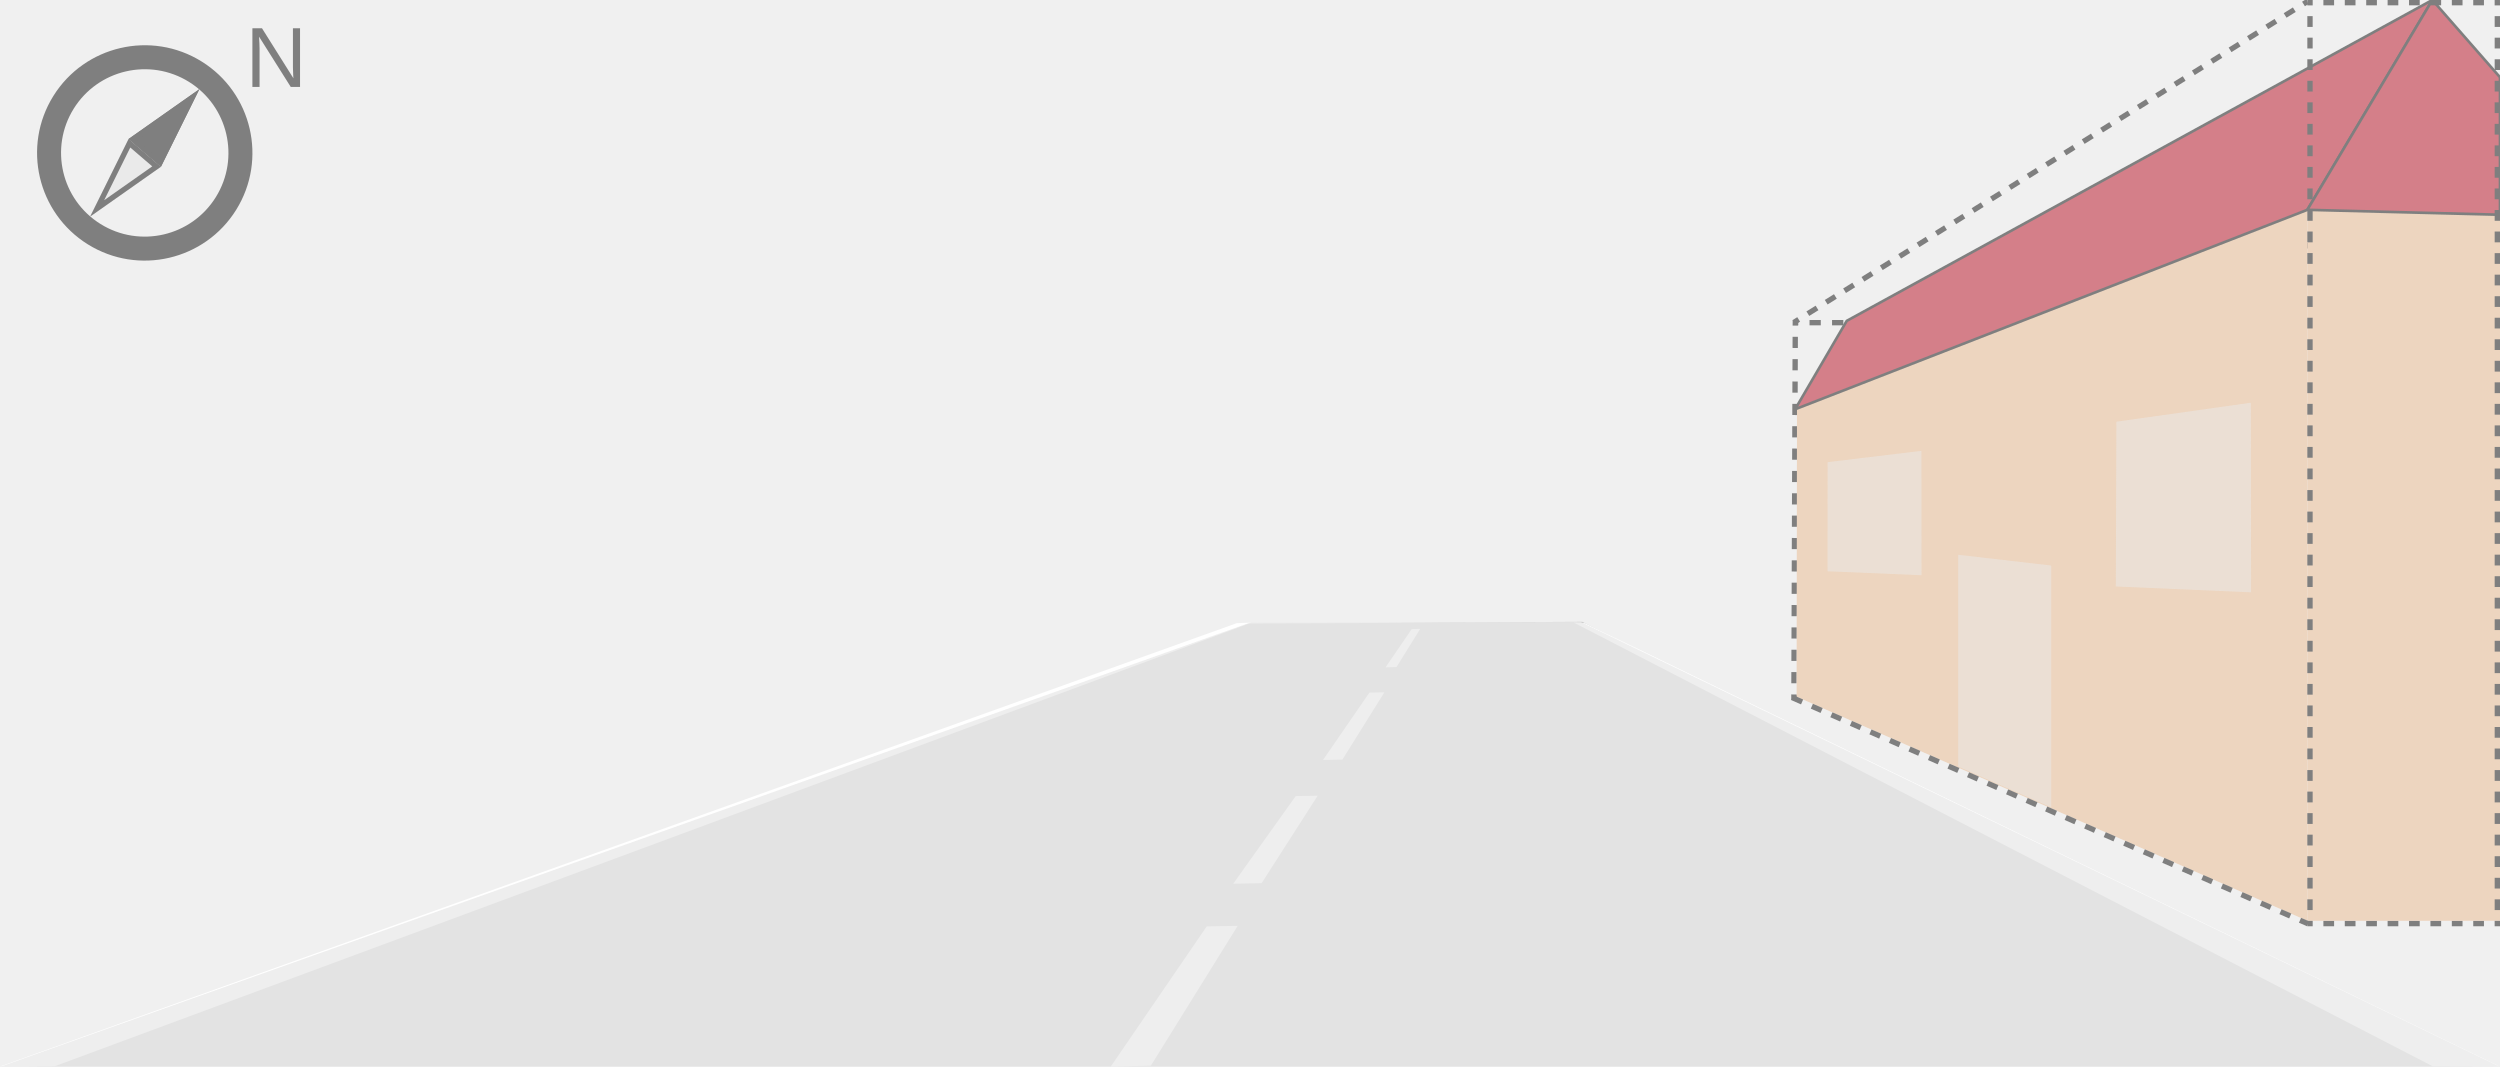
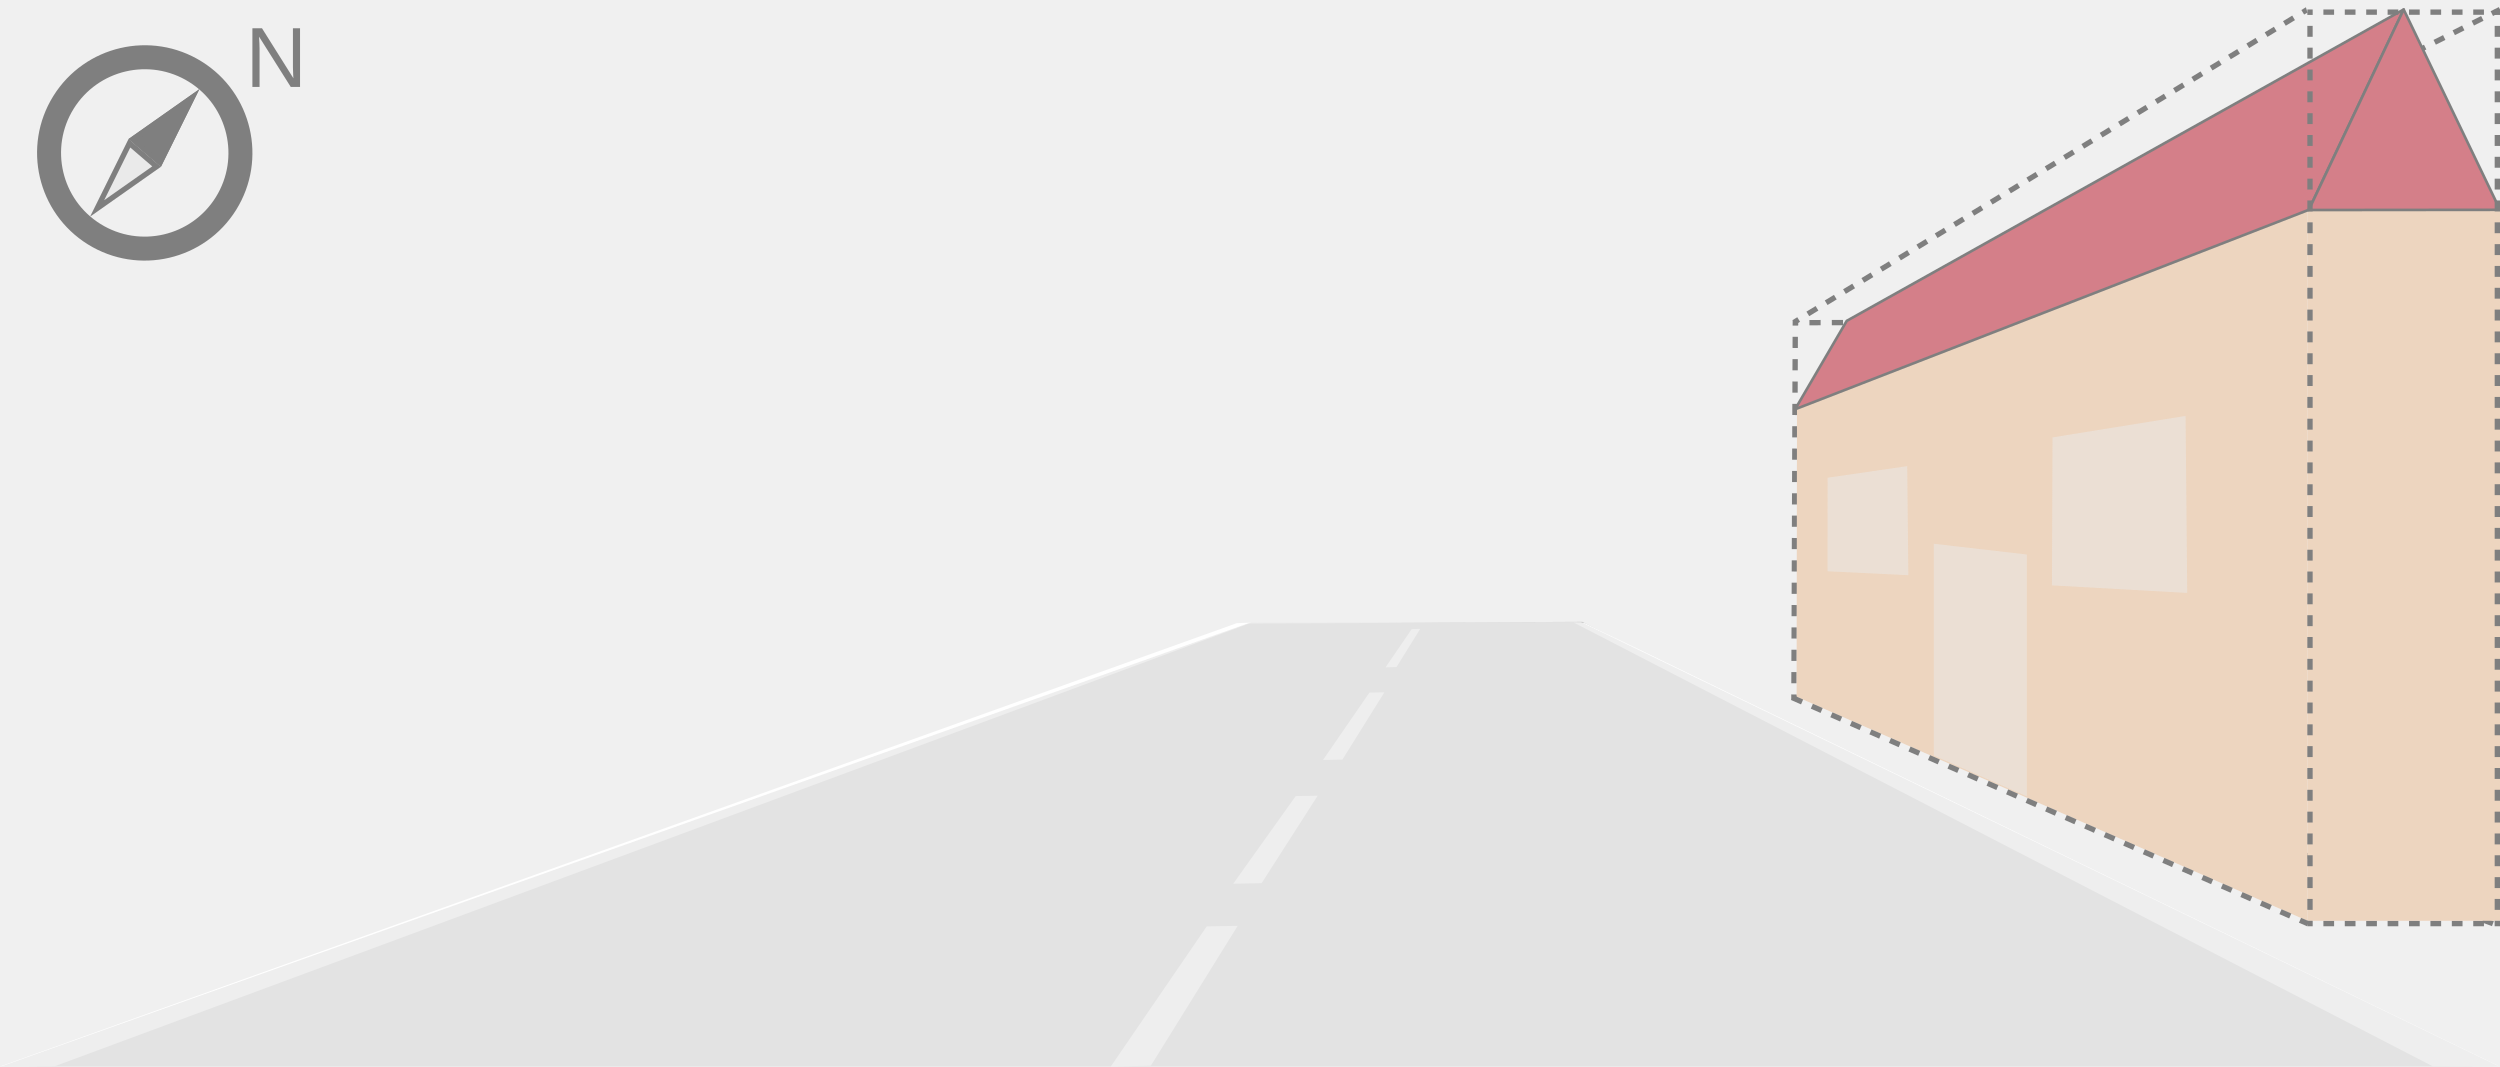
<svg xmlns="http://www.w3.org/2000/svg" width="100%" height="100%" viewBox="0 0 469 200" version="1.1" xml:space="preserve" style="fill-rule:evenodd;clip-rule:evenodd;stroke-linejoin:round;stroke-miterlimit:10;">
  <g transform="matrix(1,0,0,0.816327,-540,-285.714)">
    <g id="Street" transform="matrix(0.652961,0,0,0.799877,540,362.121)">
      <g transform="matrix(0.0299978,0,0,0.0299989,0,2.00018e-12)">
        <path d="M11888,5468L15154,5450L23686,9706L354,9706L11888,5468Z" style="fill:rgb(200,200,200);" />
      </g>
      <g transform="matrix(0.0149989,0,0,0.0149995,0,0)">
        <path d="M23691,10926L23972,10916L1053,19411L-4,19420L23691,10926Z" style="fill:white;" />
      </g>
      <g transform="matrix(0.0299978,0,0,0.0299989,0,0)">
        <path d="M15178,5463L15074,5458L23298,9706L23942,9710L15178,5463Z" style="fill:white;" />
      </g>
      <g transform="matrix(0.0149989,0,0,0.0149995,0,0)">
        <path d="M23115,16734L23708,16724L22045,19402L21276,19420L23115,16734Z" style="fill:white;" />
      </g>
      <g transform="matrix(0.0149989,0,0,0.0149995,2.55516,-2.65737)">
        <path d="M26061,12433L26348,12428L25544,13716L25172,13724L26061,12433Z" style="fill:white;" />
      </g>
      <g transform="matrix(0.0219371,0,0,0.019512,-197.893,-29.0358)">
        <path d="M25991.2,12433L26278.2,12428L25544,13716L25172,13724L25991.2,12433Z" style="fill:white;" />
      </g>
      <g transform="matrix(0.0149989,0,0,0.0149995,0,0)">
        <path d="M27042,11039L27204,11036L26750,11767L26540,11772L27042,11039Z" style="fill:white;" />
      </g>
    </g>
    <g id="Buildings" transform="matrix(0.652961,0,0,0.799877,540,362.121)">
      <g transform="matrix(0.0299978,0,0,0.0299989,-67.6208,-23.169)">
-         <path d="M19465,6971.47L19409.9,6971.42L19410.1,6917.9L19461.2,6918.09L19461.2,6920.42L19465,6920.42L19465,6971.47ZM19410.9,6703.83L19462,6704.01L19461.6,6811.05L19410.5,6810.86L19410.9,6703.83ZM19411.7,6489.74L19462.7,6489.93L19462.3,6596.97L19411.3,6596.78L19411.7,6489.74ZM19412.5,6275.67L19463.5,6275.86L19463.1,6382.9L19412.1,6382.71L19412.5,6275.67ZM19413.3,6061.59L19464.3,6061.78L19463.9,6168.82L19412.9,6168.63L19413.3,6061.59ZM19414.1,5847.52L19465.1,5847.71L19464.7,5954.75L19413.7,5954.56L19414.1,5847.52ZM19414.8,5633.44L19465.9,5633.63L19465.5,5740.67L19414.4,5740.48L19414.8,5633.44ZM19415.6,5419.36L19466.7,5419.55L19466.3,5526.59L19415.2,5526.4L19415.6,5419.36ZM19416.4,5205.29L19467.5,5205.48L19467.1,5312.52L19416,5312.33L19416.4,5205.29ZM19417.2,4991.22L19468.3,4991.4L19467.9,5098.44L19416.8,5098.25L19417.2,4991.22ZM19418,4777.14L19469,4777.32L19468.7,4884.36L19417.6,4884.17L19418,4777.14ZM19418.8,4563.06L19469.8,4563.25L19469.4,4670.29L19418.4,4670.1L19418.8,4563.06ZM19419.6,4348.98L19470.6,4349.17L19470.2,4456.21L19419.2,4456.02L19419.6,4348.98ZM19420.4,4134.91L19471.4,4135.1L19471,4242.13L19420,4241.95L19420.4,4134.91ZM19421.1,3920.83L19472.2,3921.01L19471.8,4028.05L19420.8,4027.87L19421.1,3920.83ZM19421.9,3706.76L19473,3706.95L19472.6,3813.98L19421.5,3813.8L19421.9,3706.76ZM19422.7,3492.68L19473.8,3492.87L19473.4,3599.91L19422.3,3599.72L19422.7,3492.68ZM19477.2,3332.08L19477.3,3383.13L19474.2,3383.13L19474.2,3385.83L19423.1,3385.64L19423.1,3382.99L19423.3,3383.17L19423.6,3332.12L19477.2,3332.08ZM19693,3331.91L19693,3382.96L19585.1,3383.04L19585.1,3331.99L19693,3331.91ZM19908.7,3331.74L19908.7,3382.79L19800.8,3382.88L19800.8,3331.82L19908.7,3331.74ZM20124.4,3331.57L20124.4,3382.62L20016.6,3382.7L20016.5,3331.65L20124.4,3331.57ZM20340.1,3331.4L20340.1,3382.45L20232.3,3382.54L20232.2,3331.49L20340.1,3331.4ZM20555.8,3331.23L20555.8,3382.28L20448,3382.37L20447.9,3331.32L20555.8,3331.23ZM20771.5,3331.06L20771.5,3382.11L20663.7,3382.2L20663.6,3331.15L20771.5,3331.06ZM20987.2,3330.89L20987.2,3381.94L20879.4,3382.03L20879.3,3330.98L20987.2,3330.89ZM21202.9,3330.72L21202.9,3381.77L21095.1,3381.86L21095.1,3330.81L21202.9,3330.72ZM21418.6,3330.55L21418.7,3381.61L21310.8,3381.69L21310.8,3330.64L21418.6,3330.55ZM21634.3,3330.38L21634.4,3381.43L21526.5,3381.52L21526.5,3330.47L21634.3,3330.38ZM21796.7,3383.84L21745.6,3384.36L21745.6,3381.35L21742.2,3381.35L21742.2,3330.3L21795.8,3330.26L21796.1,3381.31L21796.6,3380.79L21796.7,3383.84ZM21798.9,3598.16L21747.8,3598.68L21746.7,3491.53L21797.8,3491L21798.9,3598.16ZM21801.1,3812.48L21750,3813.01L21748.9,3705.85L21800,3705.32L21801.1,3812.48ZM21803.3,4026.8L21752.2,4027.33L21751.1,3920.17L21802.2,3919.64L21803.3,4026.8ZM21805.5,4241.13L21754.4,4241.65L21753.3,4134.49L21804.4,4133.97L21805.5,4241.13ZM21807.7,4455.44L21756.7,4455.97L21755.5,4348.81L21806.6,4348.28L21807.7,4455.44ZM21809.9,4669.76L21758.9,4670.29L21757.8,4563.13L21808.8,4562.6L21809.9,4669.76ZM21812.1,4884.09L21761.1,4884.62L21760,4777.46L21811,4776.93L21812.1,4884.09ZM21814.3,5098.4L21763.3,5098.93L21762.2,4991.77L21813.2,4991.24L21814.3,5098.4ZM21816.5,5312.73L21765.5,5313.25L21764.4,5206.09L21815.4,5205.57L21816.5,5312.73ZM21818.7,5527.05L21767.7,5527.58L21766.6,5420.42L21817.6,5419.89L21818.7,5527.05ZM21821,5741.37L21769.9,5741.9L21768.8,5634.74L21819.9,5634.21L21821,5741.37ZM21823.2,5955.7L21772.1,5956.22L21771,5849.06L21822.1,5848.53L21823.2,5955.7ZM21825.4,6170.01L21774.3,6170.54L21773.2,6063.38L21824.3,6062.85L21825.4,6170.01ZM21827.6,6384.34L21776.5,6384.86L21775.4,6277.7L21826.5,6277.18L21827.6,6384.34ZM21829.8,6598.65L21778.7,6599.18L21777.6,6492.02L21828.7,6491.49L21829.8,6598.65ZM21832,6812.98L21781,6813.5L21779.8,6706.34L21830.9,6705.82L21832,6812.98ZM21778.6,6973.67L21778.6,6922.62L21782.1,6922.62L21782.1,6920.66L21833.1,6920.14L21833.7,6973.72L21778.6,6973.67ZM21558.2,6973.46L21558.3,6922.41L21668.5,6922.51L21668.4,6973.56L21558.2,6973.46ZM21337.9,6973.25L21337.9,6922.2L21448.1,6922.3L21448.1,6973.35L21337.9,6973.25ZM21117.6,6973.04L21117.6,6921.99L21227.8,6922.09L21227.7,6973.15L21117.6,6973.04ZM20897.2,6972.83L20897.3,6921.78L21007.4,6921.88L21007.4,6972.94L20897.2,6972.83ZM20676.9,6972.62L20676.9,6921.57L20787.1,6921.68L20787,6972.73L20676.9,6972.62ZM20456.5,6972.41L20456.6,6921.36L20566.7,6921.47L20566.7,6972.52L20456.5,6972.41ZM20236.2,6972.2L20236.2,6921.15L20346.4,6921.26L20346.4,6972.31L20236.2,6972.2ZM20015.8,6971.99L20015.9,6920.94L20126.1,6921.05L20126,6972.1L20015.8,6971.99ZM19795.5,6971.79L19795.6,6920.73L19905.7,6920.84L19905.7,6971.89L19795.5,6971.79ZM19575.2,6971.58L19575.2,6920.53L19685.4,6920.63L19685.3,6971.68L19575.2,6971.58Z" style="fill:rgb(127,127,127);" />
+         <path d="M19464.4,6971.56L19409.9,6971.42L19410.1,6917.9L19461.2,6918.09L19461.2,6920.5L19464.5,6920.51L19464.4,6971.56ZM19410.9,6703.83L19462,6704.01L19461.6,6811.05L19410.5,6810.86L19410.9,6703.83ZM19411.7,6489.74L19462.7,6489.93L19462.3,6596.97L19411.3,6596.78L19411.7,6489.74ZM19412.5,6275.67L19463.5,6275.86L19463.1,6382.9L19412.1,6382.71L19412.5,6275.67ZM19413.3,6061.59L19464.3,6061.78L19463.9,6168.82L19412.9,6168.63L19413.3,6061.59ZM19414.1,5847.52L19465.1,5847.71L19464.7,5954.75L19413.7,5954.56L19414.1,5847.52ZM19414.8,5633.44L19465.9,5633.63L19465.5,5740.67L19414.4,5740.48L19414.8,5633.44ZM19415.6,5419.36L19466.7,5419.55L19466.3,5526.59L19415.2,5526.4L19415.6,5419.36ZM19416.4,5205.29L19467.5,5205.48L19467.1,5312.52L19416,5312.33L19416.4,5205.29ZM19417.2,4991.22L19468.3,4991.4L19467.9,5098.44L19416.8,5098.25L19417.2,4991.22ZM19418,4777.14L19469,4777.32L19468.7,4884.36L19417.6,4884.17L19418,4777.14ZM19418.8,4563.06L19469.8,4563.25L19469.4,4670.29L19418.4,4670.1L19418.8,4563.06ZM19419.6,4348.98L19470.6,4349.17L19470.2,4456.21L19419.2,4456.02L19419.6,4348.98ZM19420.4,4134.91L19471.4,4135.1L19471,4242.13L19420,4241.95L19420.4,4134.91ZM19421.1,3920.83L19472.2,3921.01L19471.8,4028.05L19420.8,4027.87L19421.1,3920.83ZM19421.9,3706.76L19473,3706.95L19472.6,3813.98L19421.5,3813.8L19421.9,3706.76ZM19422.7,3492.68L19473.8,3492.87L19473.4,3599.91L19422.3,3599.72L19422.7,3492.68ZM19476.9,3332L19477,3383.05L19474.2,3383.06L19474.2,3385.83L19423.1,3385.64L19423.1,3382.99L19423.3,3383.17L19423.6,3332.12L19476.9,3332ZM19691.3,3331.54L19691.4,3382.59L19584.2,3382.82L19584.1,3331.77L19691.3,3331.54ZM19905.7,3331.07L19905.8,3382.12L19798.6,3382.36L19798.5,3331.31L19905.7,3331.07ZM20120.1,3330.61L20120.2,3381.66L20013,3381.89L20012.9,3330.84L20120.1,3330.61ZM20280.9,3383.84L20229.9,3383.84L20229.9,3381.42L20227.4,3381.43L20227.3,3330.37L20280.6,3330.26L20280.9,3381.31L20280.9,3383.84ZM20280.9,3598.16L20229.9,3598.16L20229.9,3491L20280.9,3491L20280.9,3598.16ZM20280.9,3812.48L20229.9,3812.48L20229.9,3705.32L20280.9,3705.32L20280.9,3812.48ZM20280.9,4026.8L20229.9,4026.8L20229.9,3919.64L20280.9,3919.64L20280.9,4026.8ZM20280.9,4241.13L20229.9,4241.13L20229.9,4133.97L20280.9,4133.97L20280.9,4241.13ZM20280.9,4455.44L20229.9,4455.44L20229.9,4348.28L20280.9,4348.28L20280.9,4455.44ZM20280.9,4669.76L20229.9,4669.76L20229.9,4562.6L20280.9,4562.6L20280.9,4669.76ZM20280.9,4884.09L20229.9,4884.09L20229.9,4776.93L20280.9,4776.93L20280.9,4884.09ZM20280.9,5098.4L20229.9,5098.4L20229.9,4991.24L20280.9,4991.24L20280.9,5098.4ZM20280.9,5312.73L20229.9,5312.73L20229.9,5205.57L20280.9,5205.57L20280.9,5312.73ZM20280.9,5527.05L20229.9,5527.05L20229.9,5419.89L20280.9,5419.89L20280.9,5527.05ZM20280.9,5741.37L20229.9,5741.37L20229.9,5634.21L20280.9,5634.21L20280.9,5741.37ZM20280.9,5955.7L20229.9,5955.7L20229.9,5848.53L20280.9,5848.53L20280.9,5955.7ZM20280.9,6170.01L20229.9,6170.01L20229.9,6062.85L20280.9,6062.85L20280.9,6170.01ZM20280.9,6384.34L20229.9,6384.34L20229.9,6277.18L20280.9,6277.18L20280.9,6384.34ZM20280.9,6598.65L20229.9,6598.65L20229.9,6491.49L20280.9,6491.49L20280.9,6598.65ZM20280.9,6812.98L20229.9,6812.98L20229.9,6705.82L20280.9,6705.82L20280.9,6812.98ZM20226.5,6973.58L20226.6,6922.53L20229.9,6922.53L20229.9,6920.14L20280.9,6920.14L20280.9,6973.72L20226.5,6973.58ZM20008.7,6973L20008.9,6921.95L20117.7,6922.24L20117.6,6973.29L20008.7,6973ZM19791,6972.43L19791.1,6921.38L19900,6921.66L19899.9,6972.71L19791,6972.43ZM19573.2,6971.85L19573.4,6920.8L19682.2,6921.09L19682.1,6972.14L19573.2,6971.85Z" style="fill:rgb(127,127,127);" />
      </g>
      <g transform="matrix(-0.0299978,0,0,0.0299989,781.293,-13.231)">
-         <path d="M6056.71,6608.5L2101.04,7523.38" style="fill:none;stroke:rgb(127,127,127);stroke-width:51.05px;stroke-dasharray:102.1,102.1,0,0,0,0;" />
+         <path d="M8018.31,6642.44L2101.04,8806.66" style="fill:none;stroke:rgb(127,127,127);stroke-width:51.05px;stroke-dasharray:102.1,102.1,0,0,0,0;" />
      </g>
      <g transform="matrix(-0.0299978,0,0,0.0299989,781.293,-13.231)">
-         <path d="M6106.62,3027.51L2101.04,1657.7" style="fill:none;stroke:rgb(127,127,127);stroke-width:51.05px;stroke-dasharray:102.1,102.1,0,0,0,0;" />
+         <path d="M8018.31,2998.98L2101.04,26.752" style="fill:none;stroke:rgb(127,127,127);stroke-width:51.05px;stroke-dasharray:102.1,102.1,0,0,0,0;" />
      </g>
      <g transform="matrix(1,0,0,1,-55.356,-24.8043)">
        <g transform="matrix(0.0299978,0,0,0.0299989,0,2.00018e-12)">
          <path d="M19056.2,4241.4L23944,2331.23L23944,9140.38L19052.5,6994.29L19056.2,4241.4Z" style="fill:rgb(237,213,191);" />
        </g>
        <g transform="matrix(0.0299978,0,0,0.0299989,0,2.00018e-12)">
-           <path d="M23944,2331.23L25789.3,2379.06L25789.3,9140.38L23944,9140.38L23944,2331.23Z" style="fill:rgb(237,213,191);" />
+           <path d="M23944,2331.23L25789.3,2333.11L25789.3,9140.38L23944,9140.38L23944,2331.23Z" style="fill:rgb(237,213,191);" />
        </g>
-         <g transform="matrix(0.0299978,0,0,0.0299989,0,2.00018e-12)">
+         <g transform="matrix(0.0299978,0,0,0.0299989,-7.00116,-3.16501)">
          <path d="M20600,5634.99L21491,5738L21491,8054.63L20600,7663.46L20600,5634.99Z" style="fill:rgb(234,234,234);fill-opacity:0.5;" />
        </g>
        <g transform="matrix(0.0299978,0,0,0.0299989,-37.6786,-27.1639)">
-           <path d="M20605.5,5653.37L21504.1,5545.04L21504.8,6736.1L20604.6,6698.43L20605.5,5653.37Z" style="fill:rgb(234,234,234);fill-opacity:0.5;" />
+           <path d="M20605.5,5802.42L21367.8,5691.54L21378.7,6736.1L20604.6,6698.43L20605.5,5802.42Z" style="fill:rgb(234,234,234);fill-opacity:0.5;" />
        </g>
-         <g transform="matrix(0.0299978,0,0,0.0299989,45.1531,-22.7987)">
-           <path d="M20610.1,5120.43L21897.9,4938.6L21899.9,6754.47L20604.6,6698.43L20610.1,5120.43Z" style="fill:rgb(234,234,234);fill-opacity:0.5;" />
+         <g transform="matrix(0.0299978,0,0,0.0299989,26.8068,-18.2921)">
+           <path d="M20610.1,5120.43L21884.3,4914.75L21899.9,6610.02L20604.6,6537.62L20610.1,5120.43Z" style="fill:rgb(234,234,234);fill-opacity:0.5;" />
        </g>
        <g transform="matrix(0.0299978,0,0,0.0299989,0,2.00018e-12)">
-           <path d="M19037.9,4241.4L19532.8,3394.55L25141.2,321.689L23944,2331.23L19037.9,4241.4Z" style="fill:rgb(212,127,137);stroke:rgb(127,127,127);stroke-width:25.53px;" />
+           <path d="M19037.9,4241.4L19532.8,3394.55L24866.7,412.543L23957.7,2331.23L19037.9,4241.4Z" style="fill:rgb(212,127,137);stroke:rgb(127,127,127);stroke-width:25.53px;" />
        </g>
-         <g transform="matrix(0.0299978,0,0,0.0299989,0,2.00018e-12)">
-           <path d="M25789.3,2378.31L25789.3,1061.98L25141.2,321.689L23944,2331.23L25789.3,2378.31Z" style="fill:rgb(212,127,137);stroke:rgb(127,127,127);stroke-width:25.53px;" />
+         <g transform="matrix(0.0299978,0,0,0.0299989,-12.9755,2.01261e-12)">
+           <path d="M26221.9,2331.23L25299.2,412.543L24390.3,2333.11L26221.9,2331.23Z" style="fill:rgb(212,127,137);stroke:rgb(127,127,127);stroke-width:25.53px;" />
        </g>
      </g>
      <g transform="matrix(-0.0299978,0,0,0.0299989,781.293,-13.231)">
-         <path d="M8862.06,3047.96L8875.13,3000.51L8831.63,2973.32L8804.58,3016.62L8848.07,3043.8L8862.06,3047.96ZM8716.67,2961.69L8743.73,2918.4L8655.82,2863.47L8628.76,2906.76L8716.67,2961.69ZM8540.85,2851.83L8567.91,2808.53L8480,2753.61L8452.95,2796.9L8540.85,2851.83ZM8365.04,2741.97L8392.09,2698.68L8304.18,2643.74L8277.13,2687.04L8365.04,2741.97ZM8189.22,2632.11L8216.28,2588.82L8128.37,2533.89L8101.32,2577.18L8189.22,2632.11ZM8013.42,2522.26L8040.47,2478.96L7952.56,2424.03L7925.51,2467.33L8013.42,2522.26ZM7837.59,2412.39L7864.65,2369.1L7776.74,2314.17L7749.69,2357.46L7837.59,2412.39ZM7661.78,2302.53L7688.83,2259.24L7600.93,2204.31L7573.87,2247.61L7661.78,2302.53ZM7485.97,2192.68L7513.02,2149.39L7425.12,2094.46L7398.06,2137.75L7485.97,2192.68ZM7310.15,2082.82L7337.21,2039.53L7249.3,1984.6L7222.25,2027.89L7310.15,2082.82ZM7134.34,1972.96L7161.39,1929.67L7073.49,1874.74L7046.44,1918.03L7134.34,1972.96ZM6958.52,1863.1L6985.58,1819.81L6897.67,1764.88L6870.61,1808.17L6958.52,1863.1ZM6782.71,1753.25L6809.77,1709.95L6721.86,1655.02L6694.8,1698.31L6782.71,1753.25ZM6606.9,1643.39L6633.96,1600.1L6546.05,1545.16L6518.99,1588.46L6606.9,1643.39ZM6431.08,1533.53L6458.13,1490.23L6370.23,1435.3L6343.17,1478.6L6431.08,1533.53ZM6255.27,1423.67L6282.32,1380.37L6194.42,1325.45L6167.36,1368.74L6255.27,1423.67ZM6079.45,1313.81L6106.51,1270.52L6018.6,1215.59L5991.55,1258.88L6079.45,1313.81ZM5903.64,1203.95L5930.69,1160.66L5842.78,1105.73L5815.73,1149.02L5903.64,1203.95ZM5727.83,1094.1L5754.88,1050.8L5666.98,995.873L5639.92,1039.17L5727.83,1094.1ZM5552.01,984.234L5579.07,940.94L5491.16,886.01L5464.1,929.304L5552.01,984.234ZM5376.21,874.382L5403.26,831.088L5315.35,776.159L5288.3,819.452L5376.21,874.382ZM5200.39,764.518L5227.44,721.225L5139.53,666.295L5112.48,709.589L5200.39,764.518ZM5024.57,654.663L5051.63,611.369L4963.72,556.439L4936.67,599.733L5024.57,654.663ZM4848.76,544.802L4875.81,501.508L4787.9,446.578L4760.85,489.872L4848.76,544.802ZM4672.95,434.945L4700,391.651L4612.09,336.722L4585.04,380.016L4672.95,434.945ZM4497.13,325.085L4524.18,281.791L4436.28,226.862L4409.22,270.156L4497.13,325.085ZM4321.31,215.226L4348.37,171.932L4260.46,117.003L4233.41,160.297L4321.31,215.226ZM4145.5,105.369L4172.56,62.075L4084.65,7.146L4057.59,50.439L4145.5,105.369ZM3969.69,-4.49L3996.74,-47.784L3953.24,-74.964L3939.26,-28.076L3926.19,-31.67L3969.69,-4.49Z" style="fill:rgb(127,127,127);" />
+         <path d="M8862.06,3047.96L8874.89,3000.36L8831.45,2973.89L8804.88,3017.49L8848.32,3043.96L8862.06,3047.96ZM8717.1,2963.99L8743.67,2920.4L8655.89,2866.9L8629.32,2910.5L8717.1,2963.99ZM8541.54,2857L8568.11,2813.41L8480.33,2759.91L8453.76,2803.51L8541.54,2857ZM8365.98,2750.01L8392.55,2706.42L8304.76,2652.92L8278.19,2696.51L8365.98,2750.01ZM8190.42,2643.02L8216.99,2599.43L8129.21,2545.94L8102.64,2589.53L8190.42,2643.02ZM8014.87,2536.04L8041.44,2492.45L7953.65,2438.95L7927.08,2482.54L8014.87,2536.04ZM7839.3,2429.05L7865.87,2385.45L7778.09,2331.96L7751.52,2375.55L7839.3,2429.05ZM7663.74,2322.06L7690.31,2278.46L7602.53,2224.97L7575.96,2268.56L7663.74,2322.06ZM7488.18,2215.07L7514.75,2171.48L7426.97,2117.98L7400.4,2161.57L7488.18,2215.07ZM7312.62,2108.08L7339.19,2064.49L7251.41,2010.99L7224.84,2054.59L7312.62,2108.08ZM7137.06,2001.09L7163.63,1957.5L7075.85,1904.01L7049.28,1947.6L7137.06,2001.09ZM6961.5,1894.1L6988.07,1850.51L6900.28,1797.01L6873.71,1840.6L6961.5,1894.1ZM6785.94,1787.11L6812.51,1743.52L6724.73,1690.03L6698.16,1733.62L6785.94,1787.11ZM6610.38,1680.13L6636.95,1636.53L6549.17,1583.04L6522.6,1626.63L6610.38,1680.13ZM6434.82,1573.13L6461.38,1529.54L6373.61,1476.05L6347.04,1519.64L6434.82,1573.13ZM6259.26,1466.15L6285.83,1422.55L6198.05,1369.06L6171.48,1412.65L6259.26,1466.15ZM6083.7,1359.16L6110.27,1315.56L6022.49,1262.07L5995.92,1305.66L6083.7,1359.16ZM5908.14,1252.17L5934.7,1208.57L5846.92,1155.08L5820.35,1198.67L5908.14,1252.17ZM5732.58,1145.18L5759.15,1101.59L5671.37,1048.1L5644.8,1091.69L5732.58,1145.18ZM5557.02,1038.19L5583.59,994.598L5495.8,941.103L5469.24,984.697L5557.02,1038.19ZM5381.47,931.209L5408.03,887.615L5320.26,834.121L5293.69,877.715L5381.47,931.209ZM5205.9,824.216L5232.47,780.622L5144.69,727.127L5118.12,770.721L5205.9,824.216ZM5030.34,717.23L5056.91,673.636L4969.13,620.141L4942.56,663.735L5030.34,717.23ZM4854.78,610.238L4881.35,566.645L4793.57,513.15L4767,556.743L4854.78,610.238ZM4679.22,503.252L4705.79,459.658L4618.01,406.164L4591.44,449.757L4679.22,503.252ZM4503.66,396.261L4530.23,352.667L4442.45,299.173L4415.88,342.767L4503.66,396.261ZM4328.1,289.272L4354.67,245.678L4266.89,192.184L4240.32,235.777L4328.1,289.272ZM4152.54,182.284L4179.11,138.691L4091.33,85.196L4064.76,128.79L4152.54,182.284ZM3976.98,75.296L4003.55,31.702L3960.11,5.232L3946.37,52.277L3933.54,48.825L3976.98,75.296Z" style="fill:rgb(127,127,127);" />
      </g>
      <g transform="matrix(-0.0299978,0,0,0.0299989,781.293,-13.231)">
        <path d="M8878.74,6617.56L3939.26,8783.37" style="fill:none;stroke:rgb(127,127,127);stroke-width:51.05px;stroke-dasharray:102.1,102.1,0,0,0,0;" />
      </g>
      <g transform="matrix(0.0299978,0,0,0.0299989,-55.356,-24.8043)">
-         <path d="M23944,373.265L23944,372.741L23944.3,321.689L23995.3,321.689L23995.3,372.741L23995.1,372.741L23995.1,373.265L23944,373.265ZM24200.3,321.689L24200.3,372.741L24097.8,372.741L24097.8,321.689L24200.3,321.689ZM24405.3,321.689L24405.3,372.741L24302.8,372.741L24302.8,321.689L24405.3,321.689ZM24610.4,321.689L24610.4,372.741L24507.9,372.741L24507.9,321.689L24610.4,321.689ZM24815.4,321.689L24815.4,372.741L24712.9,372.741L24712.9,321.689L24815.4,321.689ZM25020.4,321.689L25020.4,372.741L24917.9,372.741L24917.9,321.689L25020.4,321.689ZM25225.5,321.689L25225.5,372.741L25123,372.741L25123,321.689L25225.5,321.689ZM25430.5,321.689L25430.5,372.741L25328,372.741L25328,321.689L25430.5,321.689ZM25635.6,321.689L25635.6,372.741L25533,372.741L25533,321.689L25635.6,321.689ZM25789.3,373.265L25738.3,373.265L25738.3,372.741L25738.1,372.741L25738.1,321.689L25789.1,321.689L25789.3,372.741L25789.3,373.265ZM25789.3,579.558L25738.3,579.558L25738.3,476.412L25789.3,476.412L25789.3,579.558ZM25789.3,785.861L25738.3,785.861L25738.3,682.709L25789.3,682.709L25789.3,785.861ZM25789.3,992.162L25738.3,992.162L25738.3,889.011L25789.3,889.011L25789.3,992.162ZM25789.3,1198.45L25738.3,1198.45L25738.3,1095.3L25789.3,1095.3L25789.3,1198.45ZM25789.3,1404.76L25738.3,1404.76L25738.3,1301.6L25789.3,1301.6L25789.3,1404.76ZM25789.3,1611.05L25738.3,1611.05L25738.3,1507.89L25789.3,1507.89L25789.3,1611.05ZM25789.3,1817.35L25738.3,1817.35L25738.3,1714.19L25789.3,1714.19L25789.3,1817.35ZM25789.3,2023.64L25738.3,2023.64L25738.3,1920.49L25789.3,1920.49L25789.3,2023.64ZM25789.3,2229.93L25738.3,2229.93L25738.3,2126.79L25789.3,2126.79L25789.3,2229.93ZM25789.3,2436.22L25738.3,2436.22L25738.3,2333.08L25789.3,2333.08L25789.3,2436.22ZM25789.3,2642.53L25738.3,2642.53L25738.3,2539.38L25789.3,2539.38L25789.3,2642.53ZM25789.3,2848.82L25738.3,2848.82L25738.3,2745.68L25789.3,2745.68L25789.3,2848.82ZM25789.3,3055.12L25738.3,3055.12L25738.3,2951.97L25789.3,2951.97L25789.3,3055.12ZM25789.3,3261.42L25738.3,3261.42L25738.3,3158.27L25789.3,3158.27L25789.3,3261.42ZM25789.3,3467.73L25738.3,3467.73L25738.3,3364.58L25789.3,3364.58L25789.3,3467.73ZM25789.3,3674.01L25738.3,3674.01L25738.3,3570.87L25789.3,3570.87L25789.3,3674.01ZM25789.3,3880.31L25738.3,3880.31L25738.3,3777.17L25789.3,3777.17L25789.3,3880.31ZM25789.3,4086.59L25738.3,4086.59L25738.3,3983.45L25789.3,3983.45L25789.3,4086.59ZM25789.3,4292.92L25738.3,4292.92L25738.3,4189.77L25789.3,4189.77L25789.3,4292.92ZM25789.3,4499.21L25738.3,4499.21L25738.3,4396.06L25789.3,4396.06L25789.3,4499.21ZM25789.3,4705.49L25738.3,4705.49L25738.3,4602.35L25789.3,4602.35L25789.3,4705.49ZM25789.3,4911.81L25738.3,4911.81L25738.3,4808.65L25789.3,4808.65L25789.3,4911.81ZM25789.3,5118.08L25738.3,5118.08L25738.3,5014.94L25789.3,5014.94L25789.3,5118.08ZM25789.3,5324.38L25738.3,5324.38L25738.3,5221.23L25789.3,5221.23L25789.3,5324.38ZM25789.3,5530.67L25738.3,5530.67L25738.3,5427.53L25789.3,5427.53L25789.3,5530.67ZM25789.3,5736.98L25738.3,5736.98L25738.3,5633.83L25789.3,5633.83L25789.3,5736.98ZM25789.3,5943.27L25738.3,5943.27L25738.3,5840.12L25789.3,5840.12L25789.3,5943.27ZM25789.3,6149.58L25738.3,6149.58L25738.3,6046.43L25789.3,6046.43L25789.3,6149.58ZM25789.3,6355.88L25738.3,6355.88L25738.3,6252.73L25789.3,6252.73L25789.3,6355.88ZM25789.3,6562.16L25738.3,6562.16L25738.3,6459.01L25789.3,6459.01L25789.3,6562.16ZM25789.3,6768.47L25738.3,6768.47L25738.3,6665.32L25789.3,6665.32L25789.3,6768.47ZM25789.3,6974.77L25738.3,6974.77L25738.3,6871.62L25789.3,6871.62L25789.3,6974.77ZM25789.3,7181.06L25738.3,7181.06L25738.3,7077.91L25789.3,7077.91L25789.3,7181.06ZM25789.3,7387.36L25738.3,7387.36L25738.3,7284.21L25789.3,7284.21L25789.3,7387.36ZM25789.3,7593.65L25738.3,7593.65L25738.3,7490.5L25789.3,7490.5L25789.3,7593.65ZM25789.3,7799.96L25738.3,7799.96L25738.3,7696.81L25789.3,7696.81L25789.3,7799.96ZM25789.3,8006.24L25738.3,8006.24L25738.3,7903.1L25789.3,7903.1L25789.3,8006.24ZM25789.3,8212.54L25738.3,8212.54L25738.3,8109.4L25789.3,8109.4L25789.3,8212.54ZM25789.3,8418.85L25738.3,8418.85L25738.3,8315.7L25789.3,8315.7L25789.3,8418.85ZM25789.3,8625.14L25738.3,8625.14L25738.3,8521.99L25789.3,8521.99L25789.3,8625.14ZM25789.3,8831.43L25738.3,8831.43L25738.3,8728.29L25789.3,8728.29L25789.3,8831.43ZM25789.3,9037.73L25738.3,9037.73L25738.3,8934.58L25789.3,8934.58L25789.3,9037.73ZM25738.1,9192.45L25738.1,9141.4L25738.3,9141.4L25738.3,9140.88L25789.3,9140.88L25789.3,9192.45L25738.1,9192.45ZM25533,9192.45L25533,9141.4L25635.6,9141.4L25635.6,9192.45L25533,9192.45ZM25328,9192.45L25328,9141.4L25430.5,9141.4L25430.5,9192.45L25328,9192.45ZM25123,9192.45L25123,9141.4L25225.5,9141.4L25225.5,9192.45L25123,9192.45ZM24917.9,9192.45L24917.9,9141.4L25020.4,9141.4L25020.4,9192.45L24917.9,9192.45ZM24712.9,9192.45L24712.9,9141.4L24815.4,9141.4L24815.4,9192.45L24712.9,9192.45ZM24507.9,9192.45L24507.9,9141.4L24610.4,9141.4L24610.4,9192.45L24507.9,9192.45ZM24302.8,9192.45L24302.8,9141.4L24405.3,9141.4L24405.3,9192.45L24302.8,9192.45ZM24097.8,9192.45L24097.8,9141.4L24200.3,9141.4L24200.3,9192.45L24097.8,9192.45ZM23944,9140.88L23995.1,9140.88L23995.1,9141.4L23995.3,9141.4L23995.3,9192.45L23944,9192.45L23944,9140.88ZM23944,8934.59L23995.1,8934.59L23995.1,9037.73L23944,9037.73L23944,8934.59ZM23944,8728.28L23995.1,8728.28L23995.1,8831.43L23944,8831.43L23944,8728.28ZM23944,8521.98L23995.1,8521.98L23995.1,8625.13L23944,8625.13L23944,8521.98ZM23944,8315.7L23995.1,8315.7L23995.1,8418.84L23944,8418.84L23944,8315.7ZM23944,8109.39L23995.1,8109.39L23995.1,8212.54L23944,8212.54L23944,8109.39ZM23944,7903.1L23995.1,7903.1L23995.1,8006.25L23944,8006.25L23944,7903.1ZM23944,7696.8L23995.1,7696.8L23995.1,7799.95L23944,7799.95L23944,7696.8ZM23944,7490.5L23995.1,7490.5L23995.1,7593.66L23944,7593.66L23944,7490.5ZM23944,7284.21L23995.1,7284.21L23995.1,7387.35L23944,7387.35L23944,7284.21ZM23944,7077.92L23995.1,7077.92L23995.1,7181.07L23944,7181.07L23944,7077.92ZM23944,6871.61L23995.1,6871.61L23995.1,6974.76L23944,6974.76L23944,6871.61ZM23944,6665.32L23995.1,6665.32L23995.1,6768.47L23944,6768.47L23944,6665.32ZM23944,6459.03L23995.1,6459.03L23995.1,6562.18L23944,6562.18L23944,6459.03ZM23944,6252.72L23995.1,6252.72L23995.1,6355.87L23944,6355.87L23944,6252.72ZM23944,6046.42L23995.1,6046.42L23995.1,6149.57L23944,6149.57L23944,6046.42ZM23944,5840.14L23995.1,5840.14L23995.1,5943.28L23944,5943.28L23944,5840.14ZM23944,5633.83L23995.1,5633.83L23995.1,5736.98L23944,5736.98L23944,5633.83ZM23944,5427.55L23995.1,5427.55L23995.1,5530.69L23944,5530.69L23944,5427.55ZM23944,5221.22L23995.1,5221.22L23995.1,5324.38L23944,5324.38L23944,5221.22ZM23944,5014.94L23995.1,5014.94L23995.1,5118.08L23944,5118.08L23944,5014.94ZM23944,4808.65L23995.1,4808.65L23995.1,4911.8L23944,4911.8L23944,4808.65ZM23944,4602.34L23995.1,4602.34L23995.1,4705.49L23944,4705.49L23944,4602.34ZM23944,4396.06L23995.1,4396.06L23995.1,4499.21L23944,4499.21L23944,4396.06ZM23944,4189.77L23995.1,4189.77L23995.1,4292.91L23944,4292.91L23944,4189.77ZM23944,3983.47L23995.1,3983.47L23995.1,4086.62L23944,4086.62L23944,3983.47ZM23944,3777.16L23995.1,3777.16L23995.1,3880.31L23944,3880.31L23944,3777.16ZM23944,3570.88L23995.1,3570.88L23995.1,3674.02L23944,3674.02L23944,3570.88ZM23944,3364.56L23995.1,3364.56L23995.1,3467.71L23944,3467.71L23944,3364.56ZM23944,3158.26L23995.1,3158.26L23995.1,3261.41L23944,3261.41L23944,3158.26ZM23944,2951.98L23995.1,2951.98L23995.1,3055.13L23944,3055.13L23944,2951.98ZM23944,2745.67L23995.1,2745.67L23995.1,2848.82L23944,2848.82L23944,2745.67ZM23944,2539.37L23995.1,2539.37L23995.1,2642.52L23944,2642.52L23944,2539.37ZM23944,2333.08L23995.1,2333.08L23995.1,2436.23L23944,2436.23L23944,2333.08ZM23944,2126.79L23995.1,2126.79L23995.1,2229.94L23944,2229.94L23944,2126.79ZM23944,1920.5L23995.1,1920.5L23995.1,2023.64L23944,2023.64L23944,1920.5ZM23944,1714.19L23995.1,1714.19L23995.1,1817.33L23944,1817.33L23944,1714.19ZM23944,1507.9L23995.1,1507.9L23995.1,1611.05L23944,1611.05L23944,1507.9ZM23944,1301.6L23995.1,1301.6L23995.1,1404.75L23944,1404.75L23944,1301.6ZM23944,1095.3L23995.1,1095.3L23995.1,1198.45L23944,1198.45L23944,1095.3ZM23944,889.004L23995.1,889.004L23995.1,992.153L23944,992.153L23944,889.004ZM23944,682.709L23995.1,682.709L23995.1,785.858L23944,785.858L23944,682.709ZM23944,476.412L23995.1,476.412L23995.1,579.561L23944,579.561L23944,476.412Z" style="fill:rgb(127,127,127);" />
+         <path d="M23944,464.803L23944,463.594L23944.3,412.543L23995.3,412.543L23995.3,463.594L23995.1,463.594L23995.1,464.803L23944,464.803ZM24200.3,412.543L24200.3,463.594L24097.8,463.594L24097.8,412.543L24200.3,412.543ZM24405.3,412.543L24405.3,463.594L24302.8,463.594L24302.8,412.543L24405.3,412.543ZM24610.4,412.543L24610.4,463.594L24507.9,463.594L24507.9,412.543L24610.4,412.543ZM24815.4,412.543L24815.4,463.594L24712.9,463.594L24712.9,412.543L24815.4,412.543ZM25020.4,412.543L25020.4,463.594L24917.9,463.594L24917.9,412.543L25020.4,412.543ZM25225.5,412.543L25225.5,463.594L25123,463.594L25123,412.543L25225.5,412.543ZM25430.5,412.543L25430.5,463.594L25328,463.594L25328,412.543L25430.5,412.543ZM25635.6,412.543L25635.6,463.594L25533,463.594L25533,412.543L25635.6,412.543ZM25789.3,464.803L25738.3,464.803L25738.3,463.594L25738.1,463.594L25738.1,412.543L25789.1,412.543L25789.3,463.594L25789.3,464.803ZM25789.3,673.848L25738.3,673.848L25738.3,569.324L25789.3,569.324L25789.3,673.848ZM25789.3,882.899L25738.3,882.899L25738.3,778.372L25789.3,778.372L25789.3,882.899ZM25789.3,1091.95L25738.3,1091.95L25738.3,987.419L25789.3,987.419L25789.3,1091.95ZM25789.3,1300.98L25738.3,1300.98L25738.3,1196.46L25789.3,1196.46L25789.3,1300.98ZM25789.3,1510.03L25738.3,1510.03L25738.3,1405.51L25789.3,1405.51L25789.3,1510.03ZM25789.3,1719.08L25738.3,1719.08L25738.3,1614.56L25789.3,1614.56L25789.3,1719.08ZM25789.3,1928.12L25738.3,1928.12L25738.3,1823.6L25789.3,1823.6L25789.3,1928.12ZM25789.3,2137.16L25738.3,2137.16L25738.3,2032.64L25789.3,2032.64L25789.3,2137.16ZM25789.3,2346.22L25738.3,2346.22L25738.3,2241.69L25789.3,2241.69L25789.3,2346.22ZM25789.3,2555.27L25738.3,2555.27L25738.3,2450.74L25789.3,2450.74L25789.3,2555.27ZM25789.3,2764.3L25738.3,2764.3L25738.3,2659.77L25789.3,2659.77L25789.3,2764.3ZM25789.3,2973.35L25738.3,2973.35L25738.3,2868.83L25789.3,2868.83L25789.3,2973.35ZM25789.3,3182.39L25738.3,3182.39L25738.3,3077.87L25789.3,3077.87L25789.3,3182.39ZM25789.3,3391.45L25738.3,3391.45L25738.3,3286.93L25789.3,3286.93L25789.3,3391.45ZM25789.3,3600.49L25738.3,3600.49L25738.3,3495.97L25789.3,3495.97L25789.3,3600.49ZM25789.3,3809.55L25738.3,3809.55L25738.3,3705.02L25789.3,3705.02L25789.3,3809.55ZM25789.3,4018.57L25738.3,4018.57L25738.3,3914.05L25789.3,3914.05L25789.3,4018.57ZM25789.3,4227.62L25738.3,4227.62L25738.3,4123.1L25789.3,4123.1L25789.3,4227.62ZM25789.3,4436.68L25738.3,4436.68L25738.3,4332.15L25789.3,4332.15L25789.3,4436.68ZM25789.3,4645.7L25738.3,4645.7L25738.3,4541.18L25789.3,4541.18L25789.3,4645.7ZM25789.3,4854.76L25738.3,4854.76L25738.3,4750.24L25789.3,4750.24L25789.3,4854.76ZM25789.3,5063.8L25738.3,5063.8L25738.3,4959.28L25789.3,4959.28L25789.3,5063.8ZM25789.3,5272.85L25738.3,5272.85L25738.3,5168.33L25789.3,5168.33L25789.3,5272.85ZM25789.3,5481.9L25738.3,5481.9L25738.3,5377.38L25789.3,5377.38L25789.3,5481.9ZM25789.3,5690.95L25738.3,5690.95L25738.3,5586.43L25789.3,5586.43L25789.3,5690.95ZM25789.3,5899.99L25738.3,5899.99L25738.3,5795.47L25789.3,5795.47L25789.3,5899.99ZM25789.3,6109.03L25738.3,6109.03L25738.3,6004.51L25789.3,6004.51L25789.3,6109.03ZM25789.3,6318.07L25738.3,6318.07L25738.3,6213.55L25789.3,6213.55L25789.3,6318.07ZM25789.3,6527.11L25738.3,6527.11L25738.3,6422.59L25789.3,6422.59L25789.3,6527.11ZM25789.3,6736.18L25738.3,6736.18L25738.3,6631.66L25789.3,6631.66L25789.3,6736.18ZM25789.3,6945.22L25738.3,6945.22L25738.3,6840.69L25789.3,6840.69L25789.3,6945.22ZM25789.3,7154.27L25738.3,7154.27L25738.3,7049.75L25789.3,7049.75L25789.3,7154.27ZM25789.3,7363.3L25738.3,7363.3L25738.3,7258.78L25789.3,7258.78L25789.3,7363.3ZM25789.3,7572.35L25738.3,7572.35L25738.3,7467.82L25789.3,7467.82L25789.3,7572.35ZM25789.3,7781.4L25738.3,7781.4L25738.3,7676.88L25789.3,7676.88L25789.3,7781.4ZM25789.3,7990.44L25738.3,7990.44L25738.3,7885.91L25789.3,7885.91L25789.3,7990.44ZM25789.3,8199.49L25738.3,8199.49L25738.3,8094.97L25789.3,8094.97L25789.3,8199.49ZM25789.3,8408.54L25738.3,8408.54L25738.3,8304.01L25789.3,8304.01L25789.3,8408.54ZM25789.3,8617.58L25738.3,8617.58L25738.3,8513.06L25789.3,8513.06L25789.3,8617.58ZM25789.3,8826.62L25738.3,8826.62L25738.3,8722.1L25789.3,8722.1L25789.3,8826.62ZM25789.3,9035.67L25738.3,9035.67L25738.3,8931.15L25789.3,8931.15L25789.3,9035.67ZM25738.1,9192.45L25738.1,9141.4L25738.3,9141.4L25738.3,9140.19L25789.3,9140.19L25789.3,9192.45L25738.1,9192.45ZM25533,9192.45L25533,9141.4L25635.6,9141.4L25635.6,9192.45L25533,9192.45ZM25328,9192.45L25328,9141.4L25430.5,9141.4L25430.5,9192.45L25328,9192.45ZM25123,9192.45L25123,9141.4L25225.5,9141.4L25225.5,9192.45L25123,9192.45ZM24917.9,9192.45L24917.9,9141.4L25020.4,9141.4L25020.4,9192.45L24917.9,9192.45ZM24712.9,9192.45L24712.9,9141.4L24815.4,9141.4L24815.4,9192.45L24712.9,9192.45ZM24507.9,9192.45L24507.9,9141.4L24610.4,9141.4L24610.4,9192.45L24507.9,9192.45ZM24302.8,9192.45L24302.8,9141.4L24405.3,9141.4L24405.3,9192.45L24302.8,9192.45ZM24097.8,9192.45L24097.8,9141.4L24200.3,9141.4L24200.3,9192.45L24097.8,9192.45ZM23944,9140.19L23995.1,9140.19L23995.1,9141.4L23995.3,9141.4L23995.3,9192.45L23944,9192.45L23944,9140.19ZM23944,8931.15L23995.1,8931.15L23995.1,9035.67L23944,9035.67L23944,8931.15ZM23944,8722.1L23995.1,8722.1L23995.1,8826.62L23944,8826.62L23944,8722.1ZM23944,8513.05L23995.1,8513.05L23995.1,8617.58L23944,8617.58L23944,8513.05ZM23944,8304.01L23995.1,8304.01L23995.1,8408.54L23944,8408.54L23944,8304.01ZM23944,8094.97L23995.1,8094.97L23995.1,8199.49L23944,8199.49L23944,8094.97ZM23944,7885.92L23995.1,7885.92L23995.1,7990.44L23944,7990.44L23944,7885.92ZM23944,7676.88L23995.1,7676.88L23995.1,7781.4L23944,7781.4L23944,7676.88ZM23944,7467.84L23995.1,7467.84L23995.1,7572.36L23944,7572.36L23944,7467.84ZM23944,7258.78L23995.1,7258.78L23995.1,7363.3L23944,7363.3L23944,7258.78ZM23944,7049.73L23995.1,7049.73L23995.1,7154.25L23944,7154.25L23944,7049.73ZM23944,6840.7L23995.1,6840.7L23995.1,6945.22L23944,6945.22L23944,6840.7ZM23944,6631.65L23995.1,6631.65L23995.1,6736.17L23944,6736.17L23944,6631.65ZM23944,6422.61L23995.1,6422.61L23995.1,6527.13L23944,6527.13L23944,6422.61ZM23944,6213.55L23995.1,6213.55L23995.1,6318.07L23944,6318.07L23944,6213.55ZM23944,6004.51L23995.1,6004.51L23995.1,6109.03L23944,6109.03L23944,6004.51ZM23944,5795.45L23995.1,5795.45L23995.1,5899.98L23944,5899.98L23944,5795.45ZM23944,5586.43L23995.1,5586.43L23995.1,5690.95L23944,5690.95L23944,5586.43ZM23944,5377.38L23995.1,5377.38L23995.1,5481.89L23944,5481.89L23944,5377.38ZM23944,5168.32L23995.1,5168.32L23995.1,5272.85L23944,5272.85L23944,5168.32ZM23944,4959.3L23995.1,4959.3L23995.1,5063.82L23944,5063.82L23944,4959.3ZM23944,4750.24L23995.1,4750.24L23995.1,4854.76L23944,4854.76L23944,4750.24ZM23944,4541.2L23995.1,4541.2L23995.1,4645.72L23944,4645.72L23944,4541.2ZM23944,4332.14L23995.1,4332.14L23995.1,4436.67L23944,4436.67L23944,4332.14ZM23944,4123.09L23995.1,4123.09L23995.1,4227.61L23944,4227.61L23944,4123.09ZM23944,3914.05L23995.1,3914.05L23995.1,4018.57L23944,4018.57L23944,3914.05ZM23944,3705.01L23995.1,3705.01L23995.1,3809.53L23944,3809.53L23944,3705.01ZM23944,3495.97L23995.1,3495.97L23995.1,3600.49L23944,3600.49L23944,3495.97ZM23944,3286.92L23995.1,3286.92L23995.1,3391.44L23944,3391.44L23944,3286.92ZM23944,3077.88L23995.1,3077.88L23995.1,3182.41L23944,3182.41L23944,3077.88ZM23944,2868.82L23995.1,2868.82L23995.1,2973.34L23944,2973.34L23944,2868.82ZM23944,2659.78L23995.1,2659.78L23995.1,2764.3L23944,2764.3L23944,2659.78ZM23944,2450.73L23995.1,2450.73L23995.1,2555.25L23944,2555.25L23944,2450.73ZM23944,2241.69L23995.1,2241.69L23995.1,2346.22L23944,2346.22L23944,2241.69ZM23944,2032.65L23995.1,2032.65L23995.1,2137.18L23944,2137.18L23944,2032.65ZM23944,1823.6L23995.1,1823.6L23995.1,1928.12L23944,1928.12L23944,1823.6ZM23944,1614.56L23995.1,1614.56L23995.1,1719.09L23944,1719.09L23944,1614.56ZM23944,1405.51L23995.1,1405.51L23995.1,1510.03L23944,1510.03L23944,1405.51ZM23944,1196.46L23995.1,1196.46L23995.1,1300.98L23944,1300.98L23944,1196.46ZM23944,987.419L23995.1,987.419L23995.1,1091.94L23944,1091.94L23944,987.419ZM23944,778.374L23995.1,778.374L23995.1,882.897L23944,882.897L23944,778.374ZM23944,569.328L23995.1,569.328L23995.1,673.851L23944,673.851L23944,569.328Z" style="fill:rgb(127,127,127);" />
      </g>
    </g>
    <g transform="matrix(1.96053,0,0,1.70483,364.934,325.233)">
      <g id="Bounding-box">
        <path d="M240.573,98.374L328.515,158.334L89.295,158.334L208.905,98.46L240.573,98.374Z" style="fill:rgb(234,234,234);fill-opacity:0.8;" />
      </g>
    </g>
    <g id="cardinal-direction" transform="matrix(0.168986,0.137772,-0.119697,0.220314,-6888.03,11305.9)">
      <g transform="matrix(0.999531,-0.0287655,0.0325823,0.999531,1745.17,154.476)">
        <g transform="matrix(-0.151565,0.928749,-1.05198,-0.151565,-49064.2,-67373.5)">
          <g transform="matrix(3.60822e-16,3.04013,-4.0676,7.77156e-16,6450.07,-53820.8)">
            <path d="M114.666,32.2L120.759,51.271L108.572,51.271L114.666,32.2Z" style="fill:rgb(234,234,234);" />
            <path d="M114.666,32.2L120.759,51.271L108.572,51.271L114.666,32.2ZM114.666,37.117L110.53,50.06L118.801,50.06L114.666,37.117Z" style="fill:rgb(127,127,127);" />
          </g>
          <g transform="matrix(2.77556e-17,-3.04013,4.0676,-2.91434e-16,6032.97,-53123.6)">
            <path d="M114.666,32.2L120.759,51.271L108.572,51.271L114.666,32.2Z" style="fill:rgb(127,127,127);" />
            <path d="M114.666,32.2L120.759,51.271L108.572,51.271L114.666,32.2ZM114.666,37.117L110.53,50.06L118.801,50.06L114.666,37.117Z" style="fill:rgb(127,127,127);" />
          </g>
        </g>
        <g transform="matrix(5.2769,0,0,6.6878,3443.51,-55126.3)">
          <path d="M530.238,233.354C540.647,233.354 549.098,239.62 549.098,247.337C549.098,255.054 540.647,261.319 530.238,261.319C519.829,261.319 511.378,255.054 511.378,247.337C511.378,239.62 519.829,233.354 530.238,233.354ZM530.238,236.469C522.147,236.469 515.579,241.339 515.579,247.337C515.579,253.335 522.147,258.205 530.238,258.205C538.329,258.205 544.897,253.335 544.897,247.337C544.897,241.339 538.329,236.469 530.238,236.469Z" style="fill:rgb(127,127,127);" />
        </g>
      </g>
      <g transform="matrix(-2.79922,1.75048,-1.86299,-2.63015,6317.06,-53649.4)">
        <g transform="matrix(23.4414,0,0,23.4414,22.1103,0)">
                </g>
        <text x="5.182px" y="0px" style="font-family:'ArialMT', 'Arial';font-size:23.441px;fill:rgb(127,127,127);">N</text>
      </g>
    </g>
  </g>
</svg>
